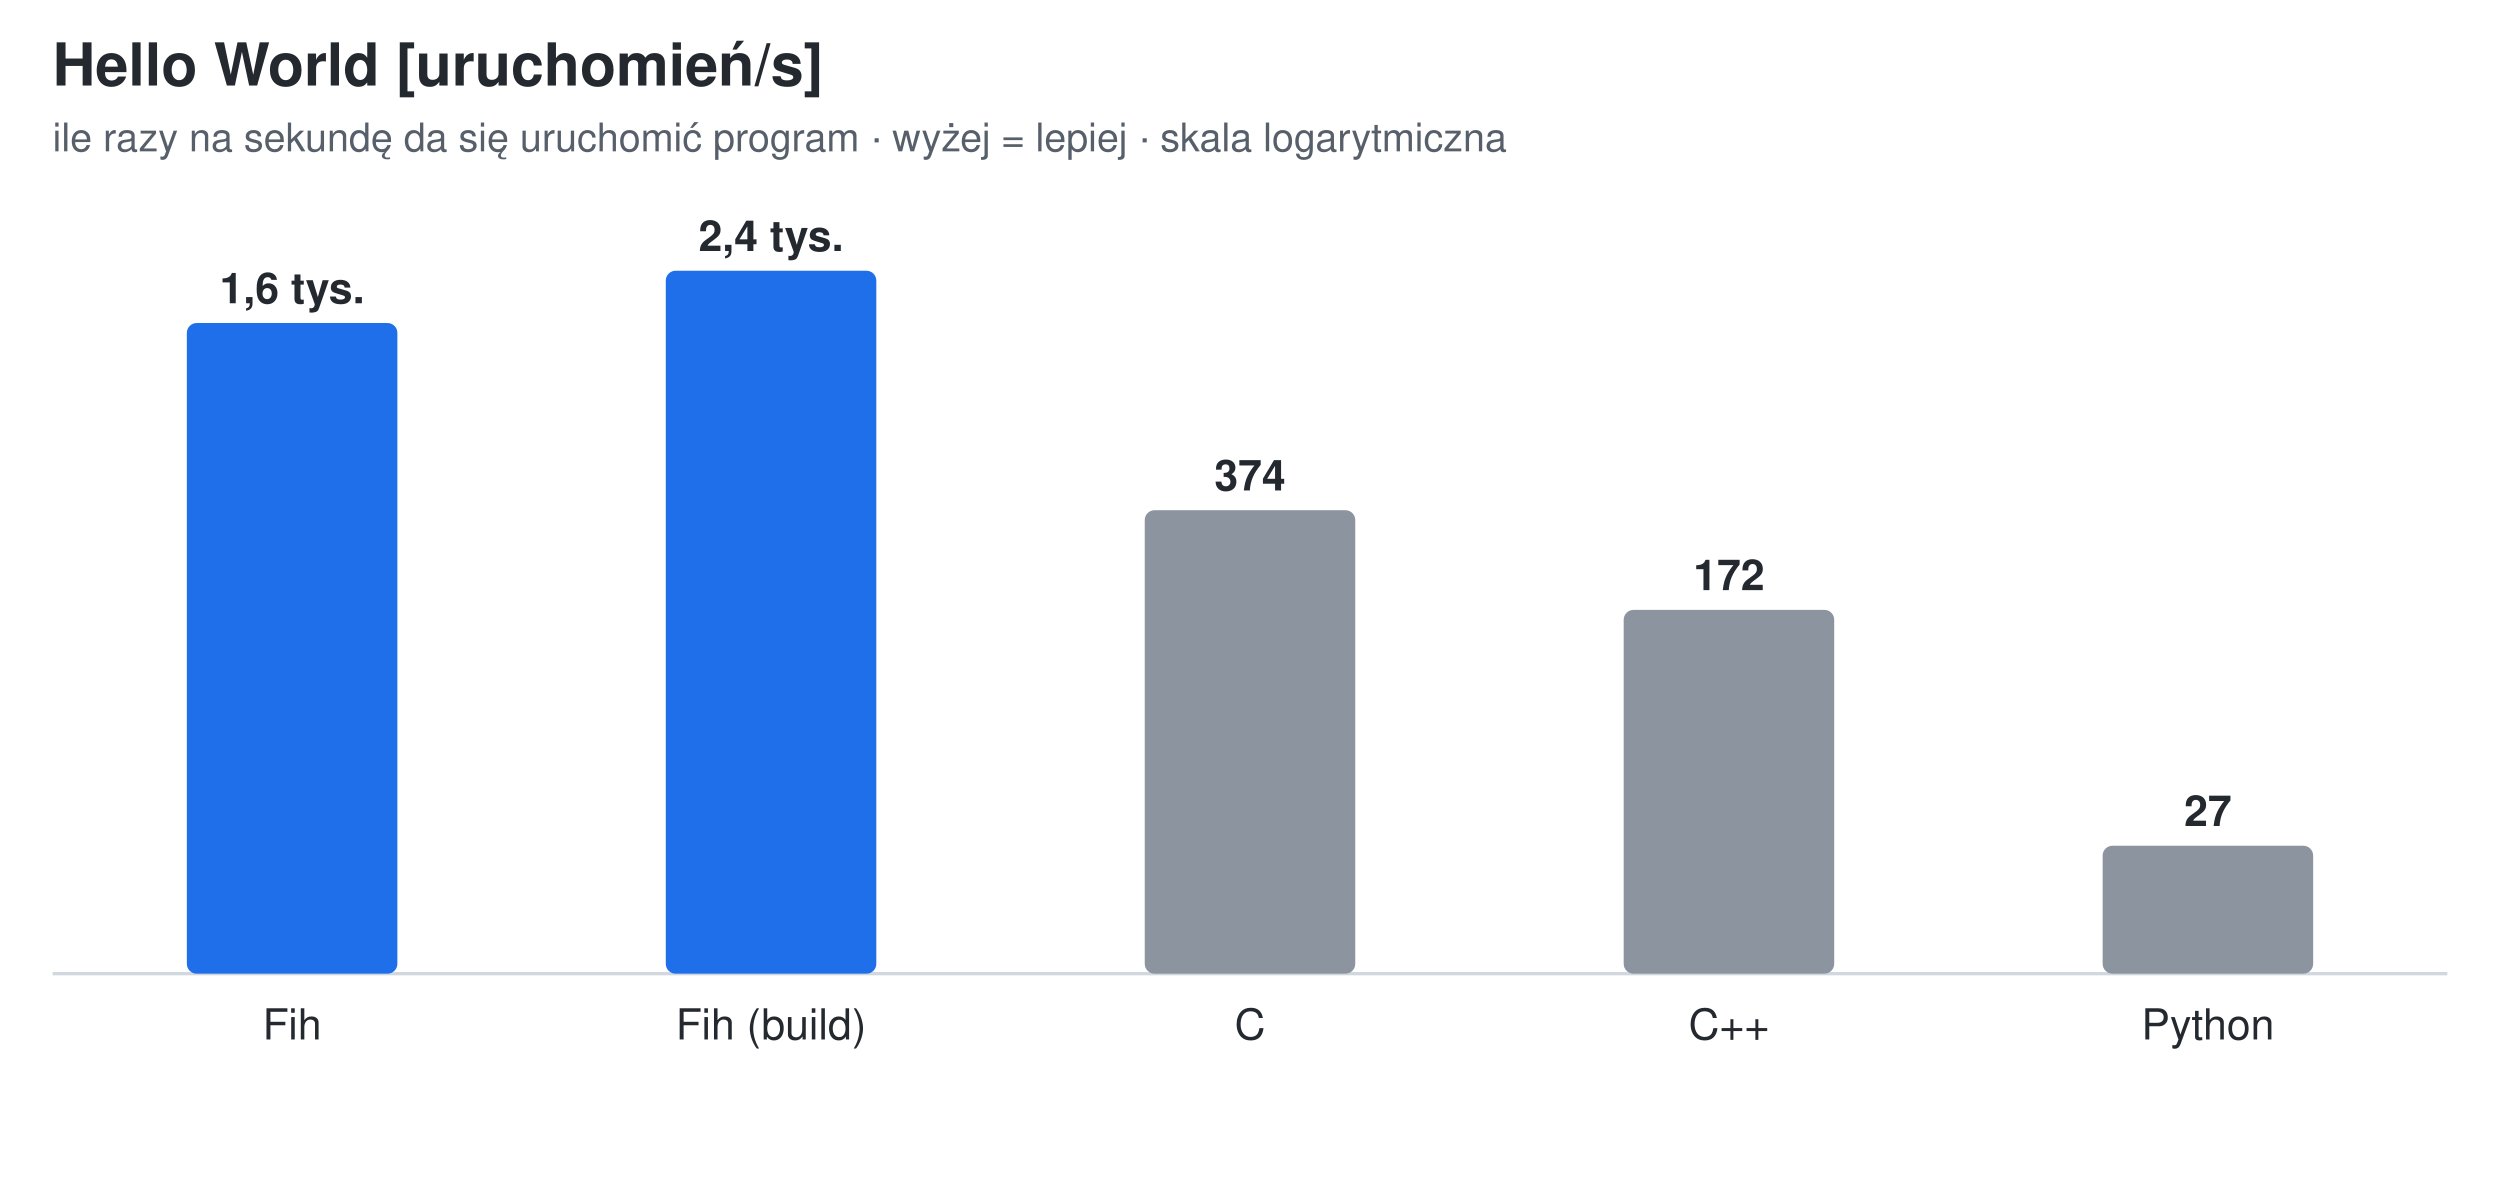
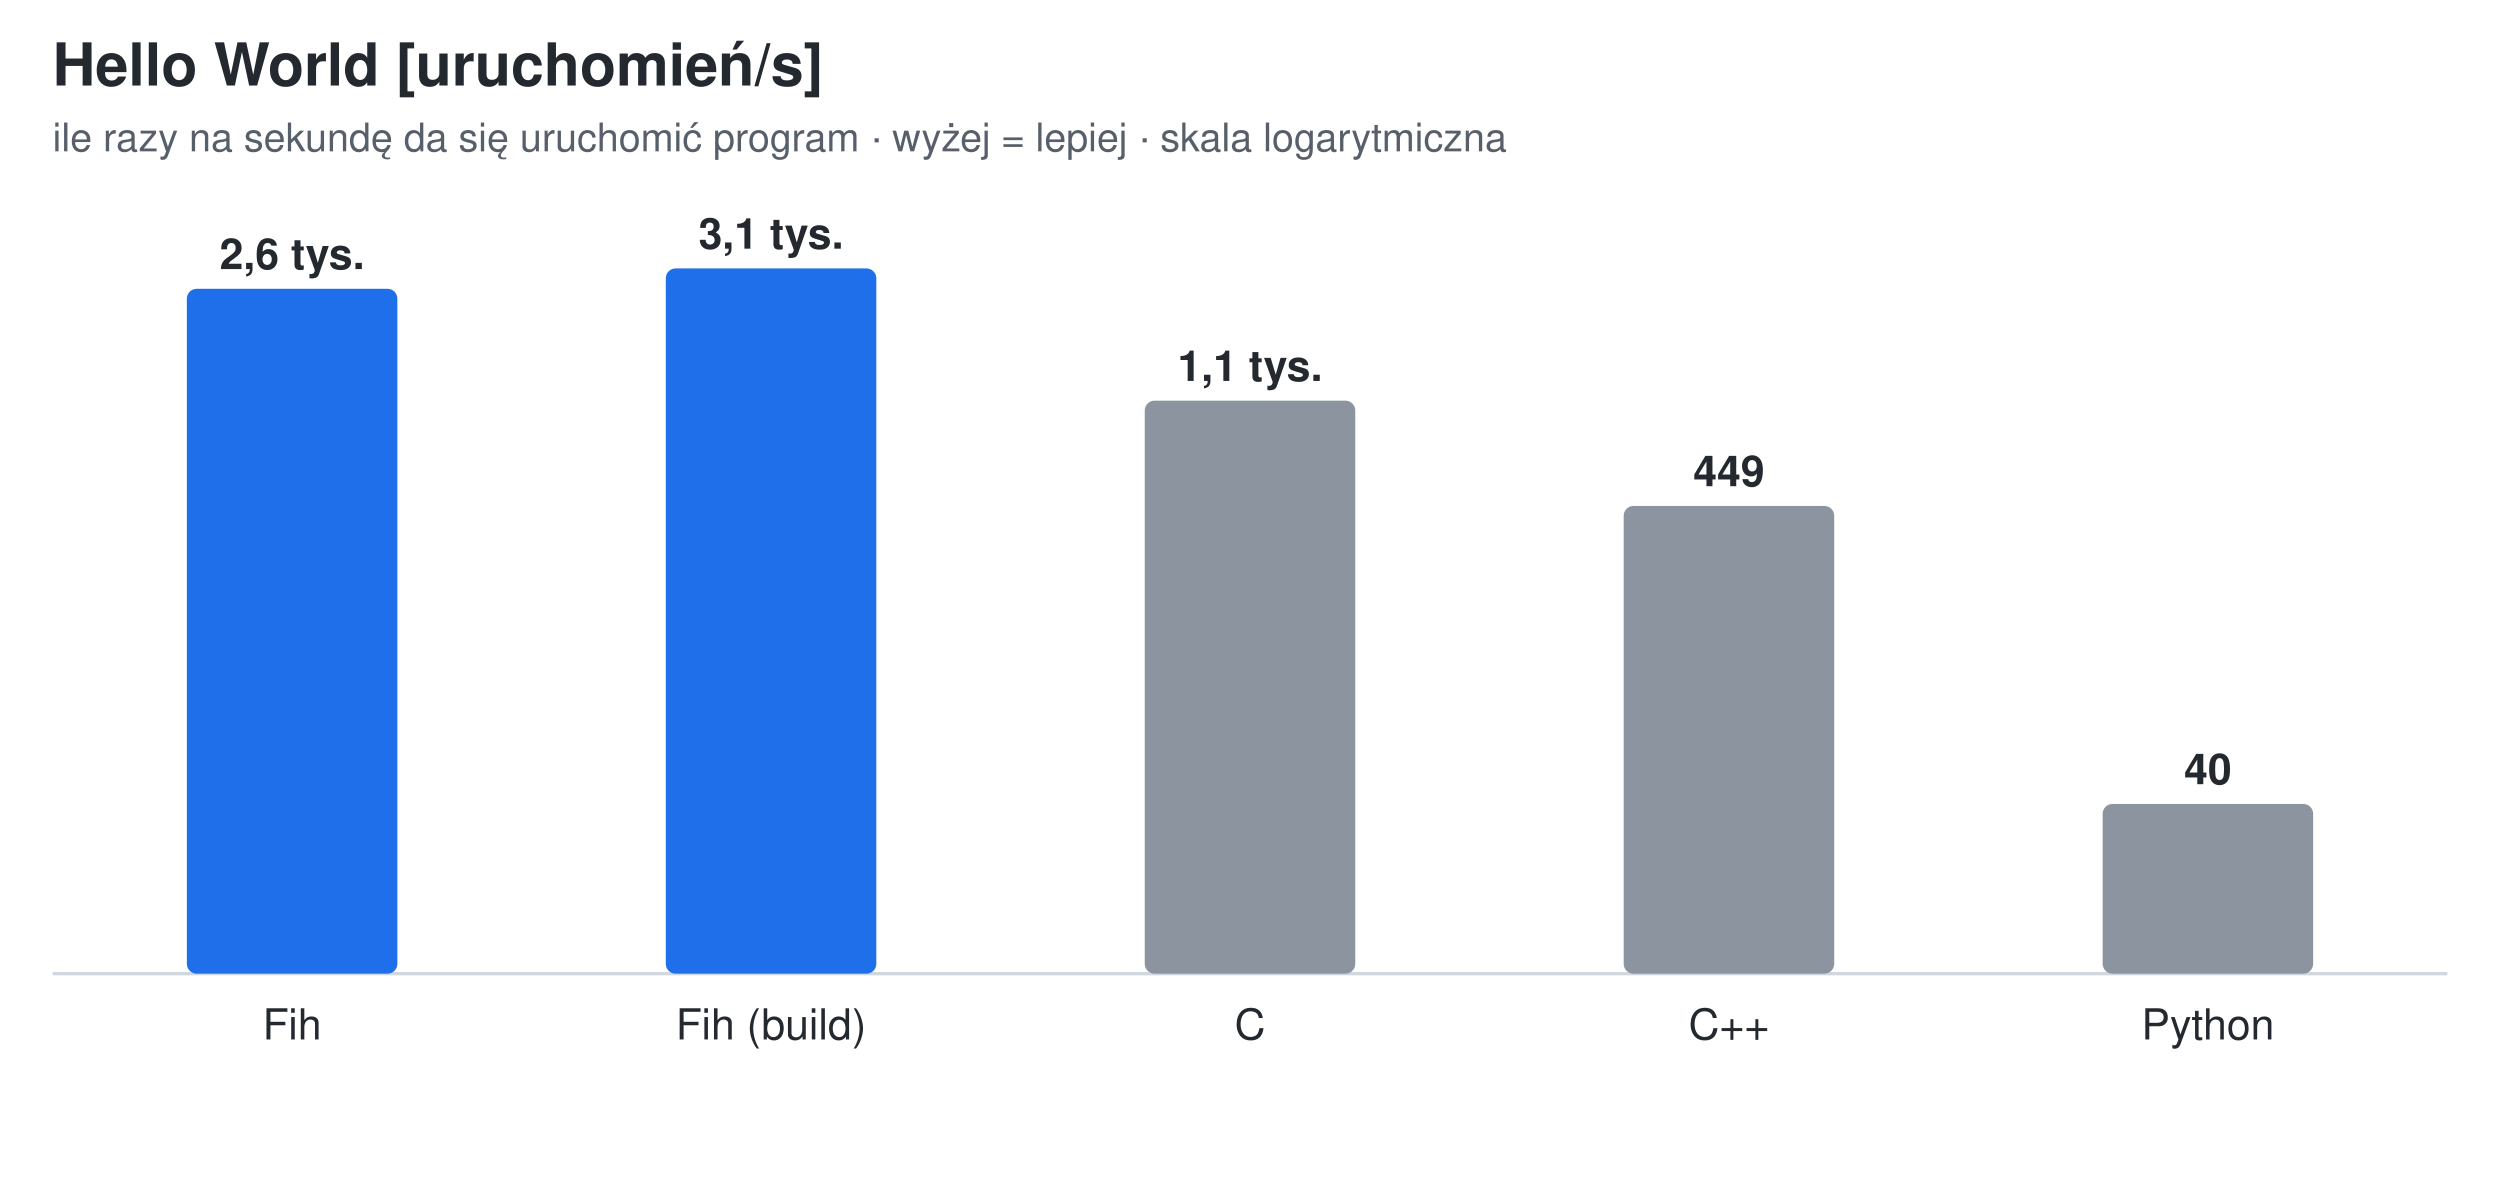
<svg xmlns="http://www.w3.org/2000/svg" width="760" height="360" viewBox="0 0 760 360">
  <style>
text{font-family:-apple-system,'Segoe UI',Helvetica,Arial,sans-serif;fill:#24292f}
.t{font-size:18px;font-weight:600}.s{font-size:12px;fill:#57606a}.v{font-size:13px;font-weight:600}
.l{font-size:13px}.g{stroke:#d0d7de}.b{fill:#8c959f}.f{fill:#1f6feb}
@media (prefers-color-scheme:dark){text{fill:#e6edf3}.s{fill:#8b949e}.g{stroke:#30363d}.b{fill:#6e7681}.f{fill:#4493f8}}
</style>
  <text class="t" x="16" y="26">Hello World [uruchomień/s]</text>
  <text class="s" x="16" y="46">ile razy na sekundę da się uruchomić program · wyżej = lepiej · skala logarytmiczna</text>
  <line class="g" x1="16" x2="744" y1="296" y2="296" />
-   <rect class="f" x="56.8" y="98.2" width="64.0" height="197.8" rx="3" />
-   <text class="v" x="88.8" y="92.2" text-anchor="middle">1,6 tys.</text>
+   <rect class="f" x="56.8" y="87.8" width="64.0" height="208.2" rx="3" />
+   <text class="v" x="88.8" y="81.8" text-anchor="middle">2,6 tys.</text>
  <text class="l" x="88.8" y="316" text-anchor="middle">Fih</text>
-   <rect class="f" x="202.4" y="82.3" width="64.0" height="213.7" rx="3" />
-   <text class="v" x="234.4" y="76.3" text-anchor="middle">2,4 tys.</text>
+   <rect class="f" x="202.4" y="81.6" width="64.0" height="214.4" rx="3" />
+   <text class="v" x="234.4" y="75.6" text-anchor="middle">3,1 tys.</text>
  <text class="l" x="234.4" y="316" text-anchor="middle">Fih (build)</text>
-   <rect class="b" x="348.0" y="155.1" width="64.0" height="140.9" rx="3" />
-   <text class="v" x="380.0" y="149.1" text-anchor="middle">374</text>
+   <rect class="b" x="348.0" y="121.8" width="64.0" height="174.2" rx="3" />
+   <text class="v" x="380.0" y="115.8" text-anchor="middle">1,1 tys.</text>
  <text class="l" x="380.0" y="316" text-anchor="middle">C</text>
-   <rect class="b" x="493.6" y="185.4" width="64.0" height="110.6" rx="3" />
-   <text class="v" x="525.6" y="179.4" text-anchor="middle">172</text>
+   <rect class="b" x="493.6" y="153.8" width="64.0" height="142.2" rx="3" />
+   <text class="v" x="525.6" y="147.8" text-anchor="middle">449</text>
  <text class="l" x="525.6" y="316" text-anchor="middle">C++</text>
-   <rect class="b" x="639.2" y="257.1" width="64.0" height="38.9" rx="3" />
-   <text class="v" x="671.2" y="251.1" text-anchor="middle">27</text>
+   <rect class="b" x="639.2" y="244.4" width="64.0" height="51.6" rx="3" />
+   <text class="v" x="671.2" y="238.4" text-anchor="middle">40</text>
  <text class="l" x="671.2" y="316" text-anchor="middle">Python</text>
</svg>
